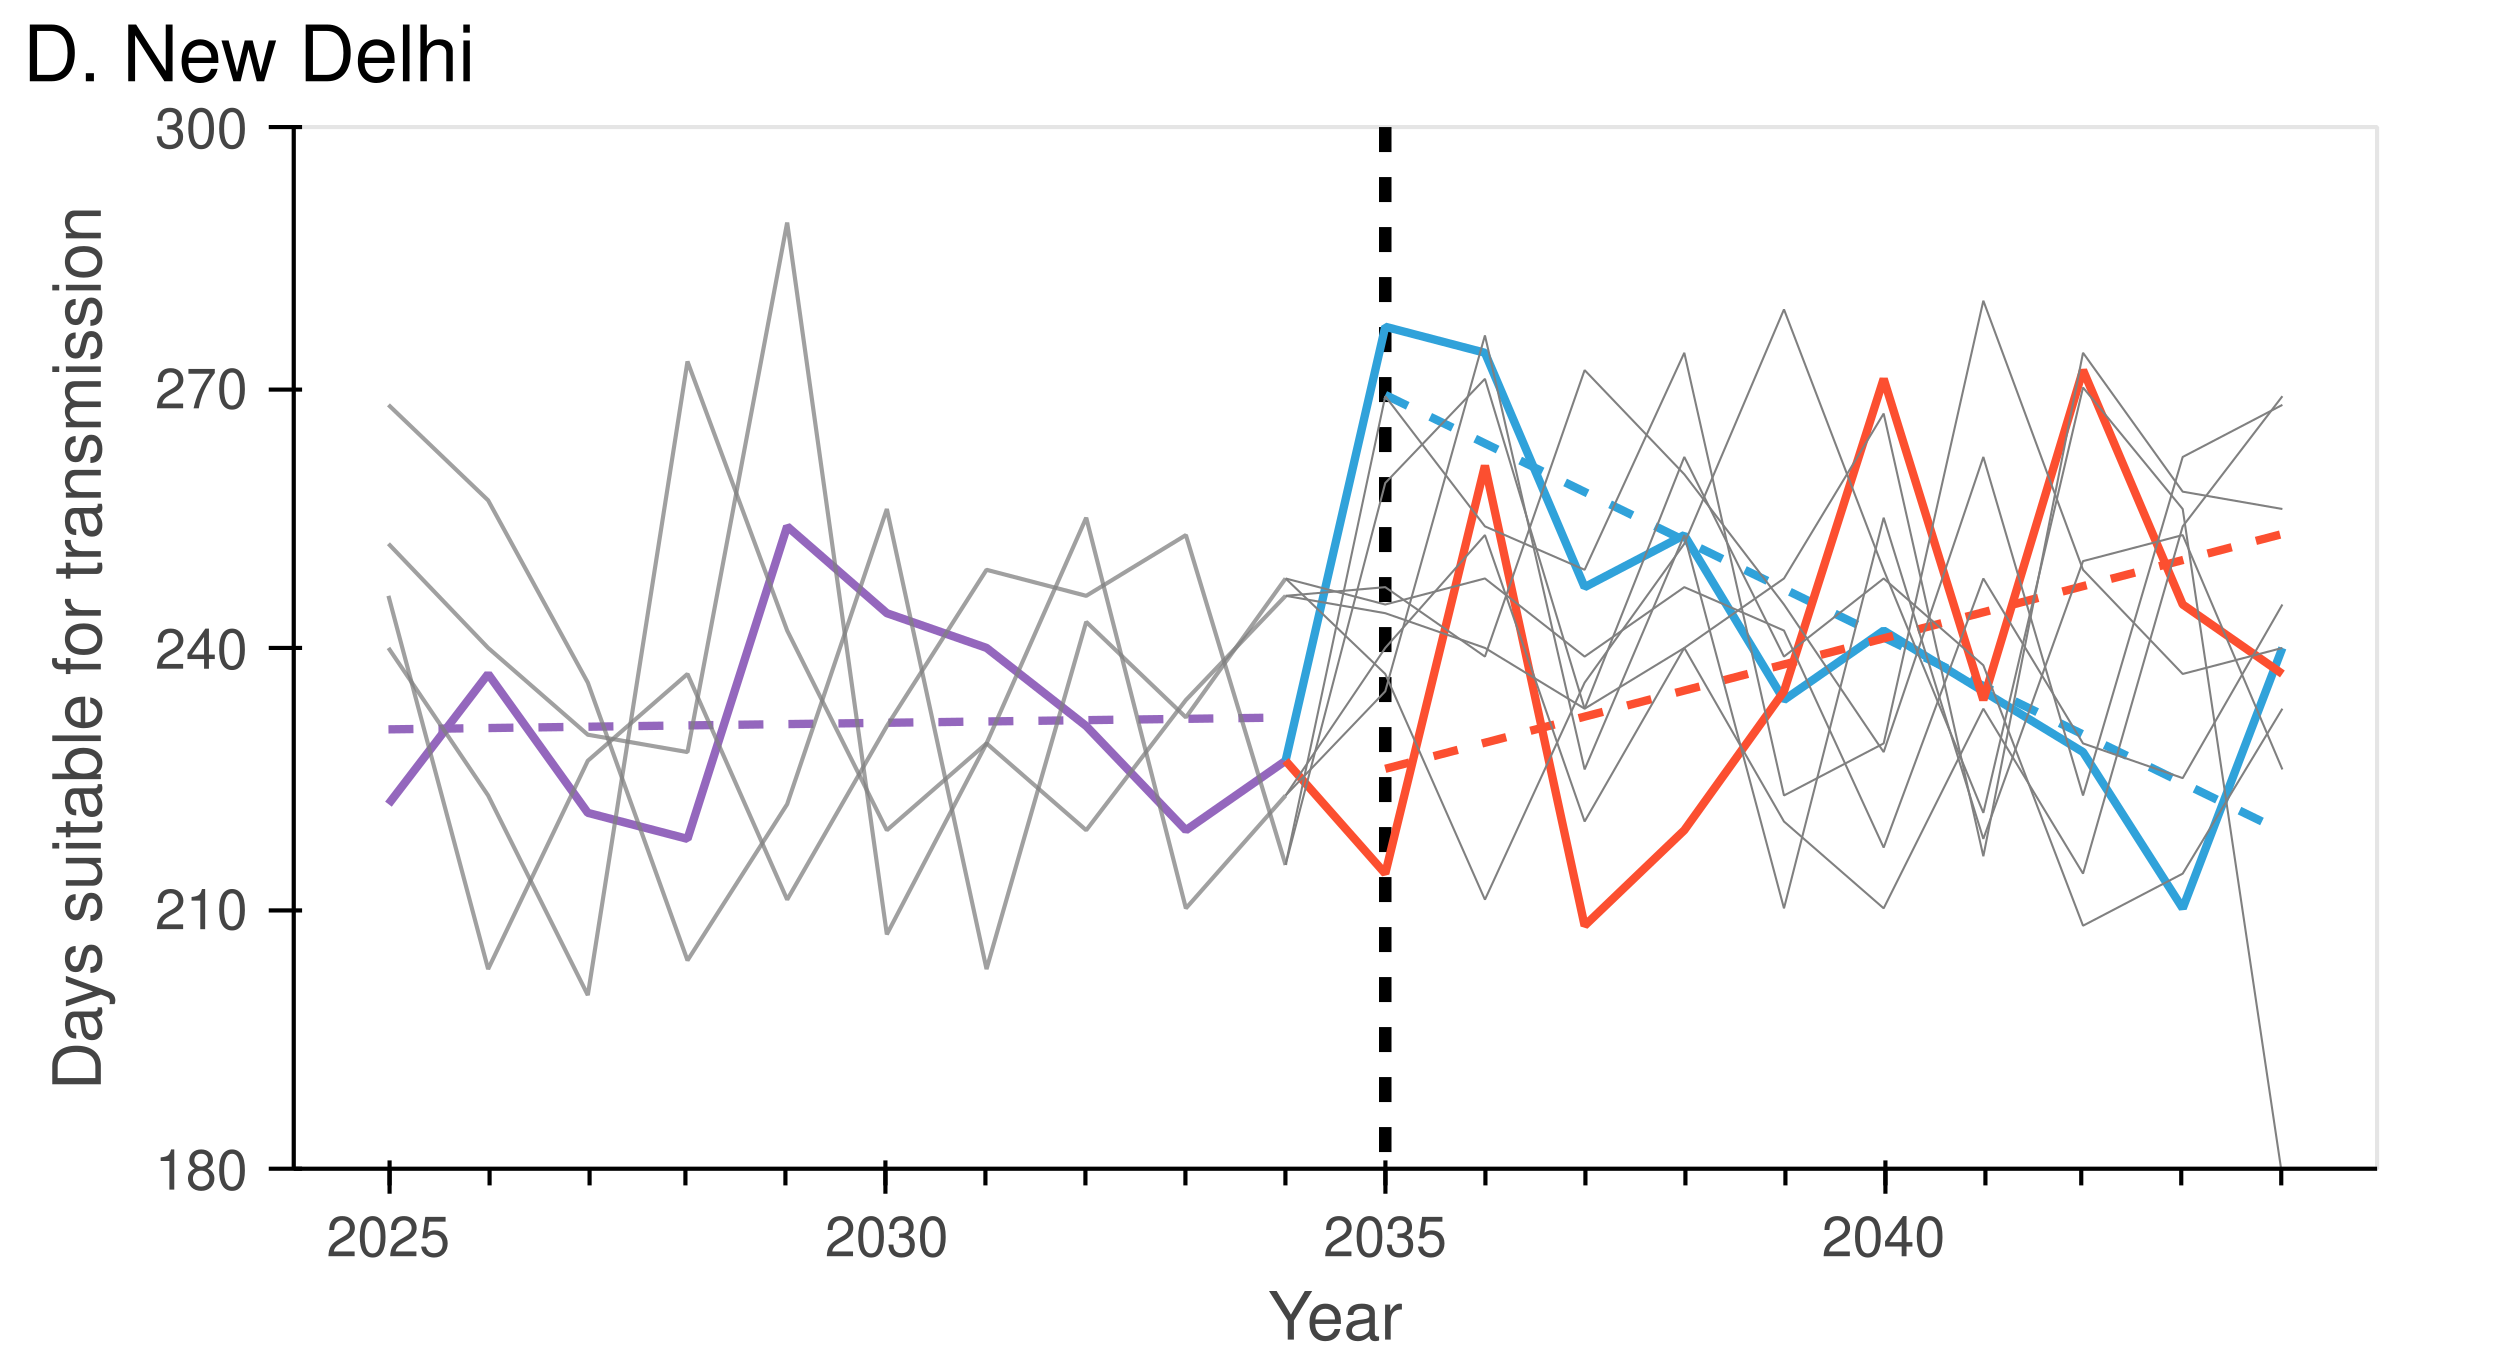
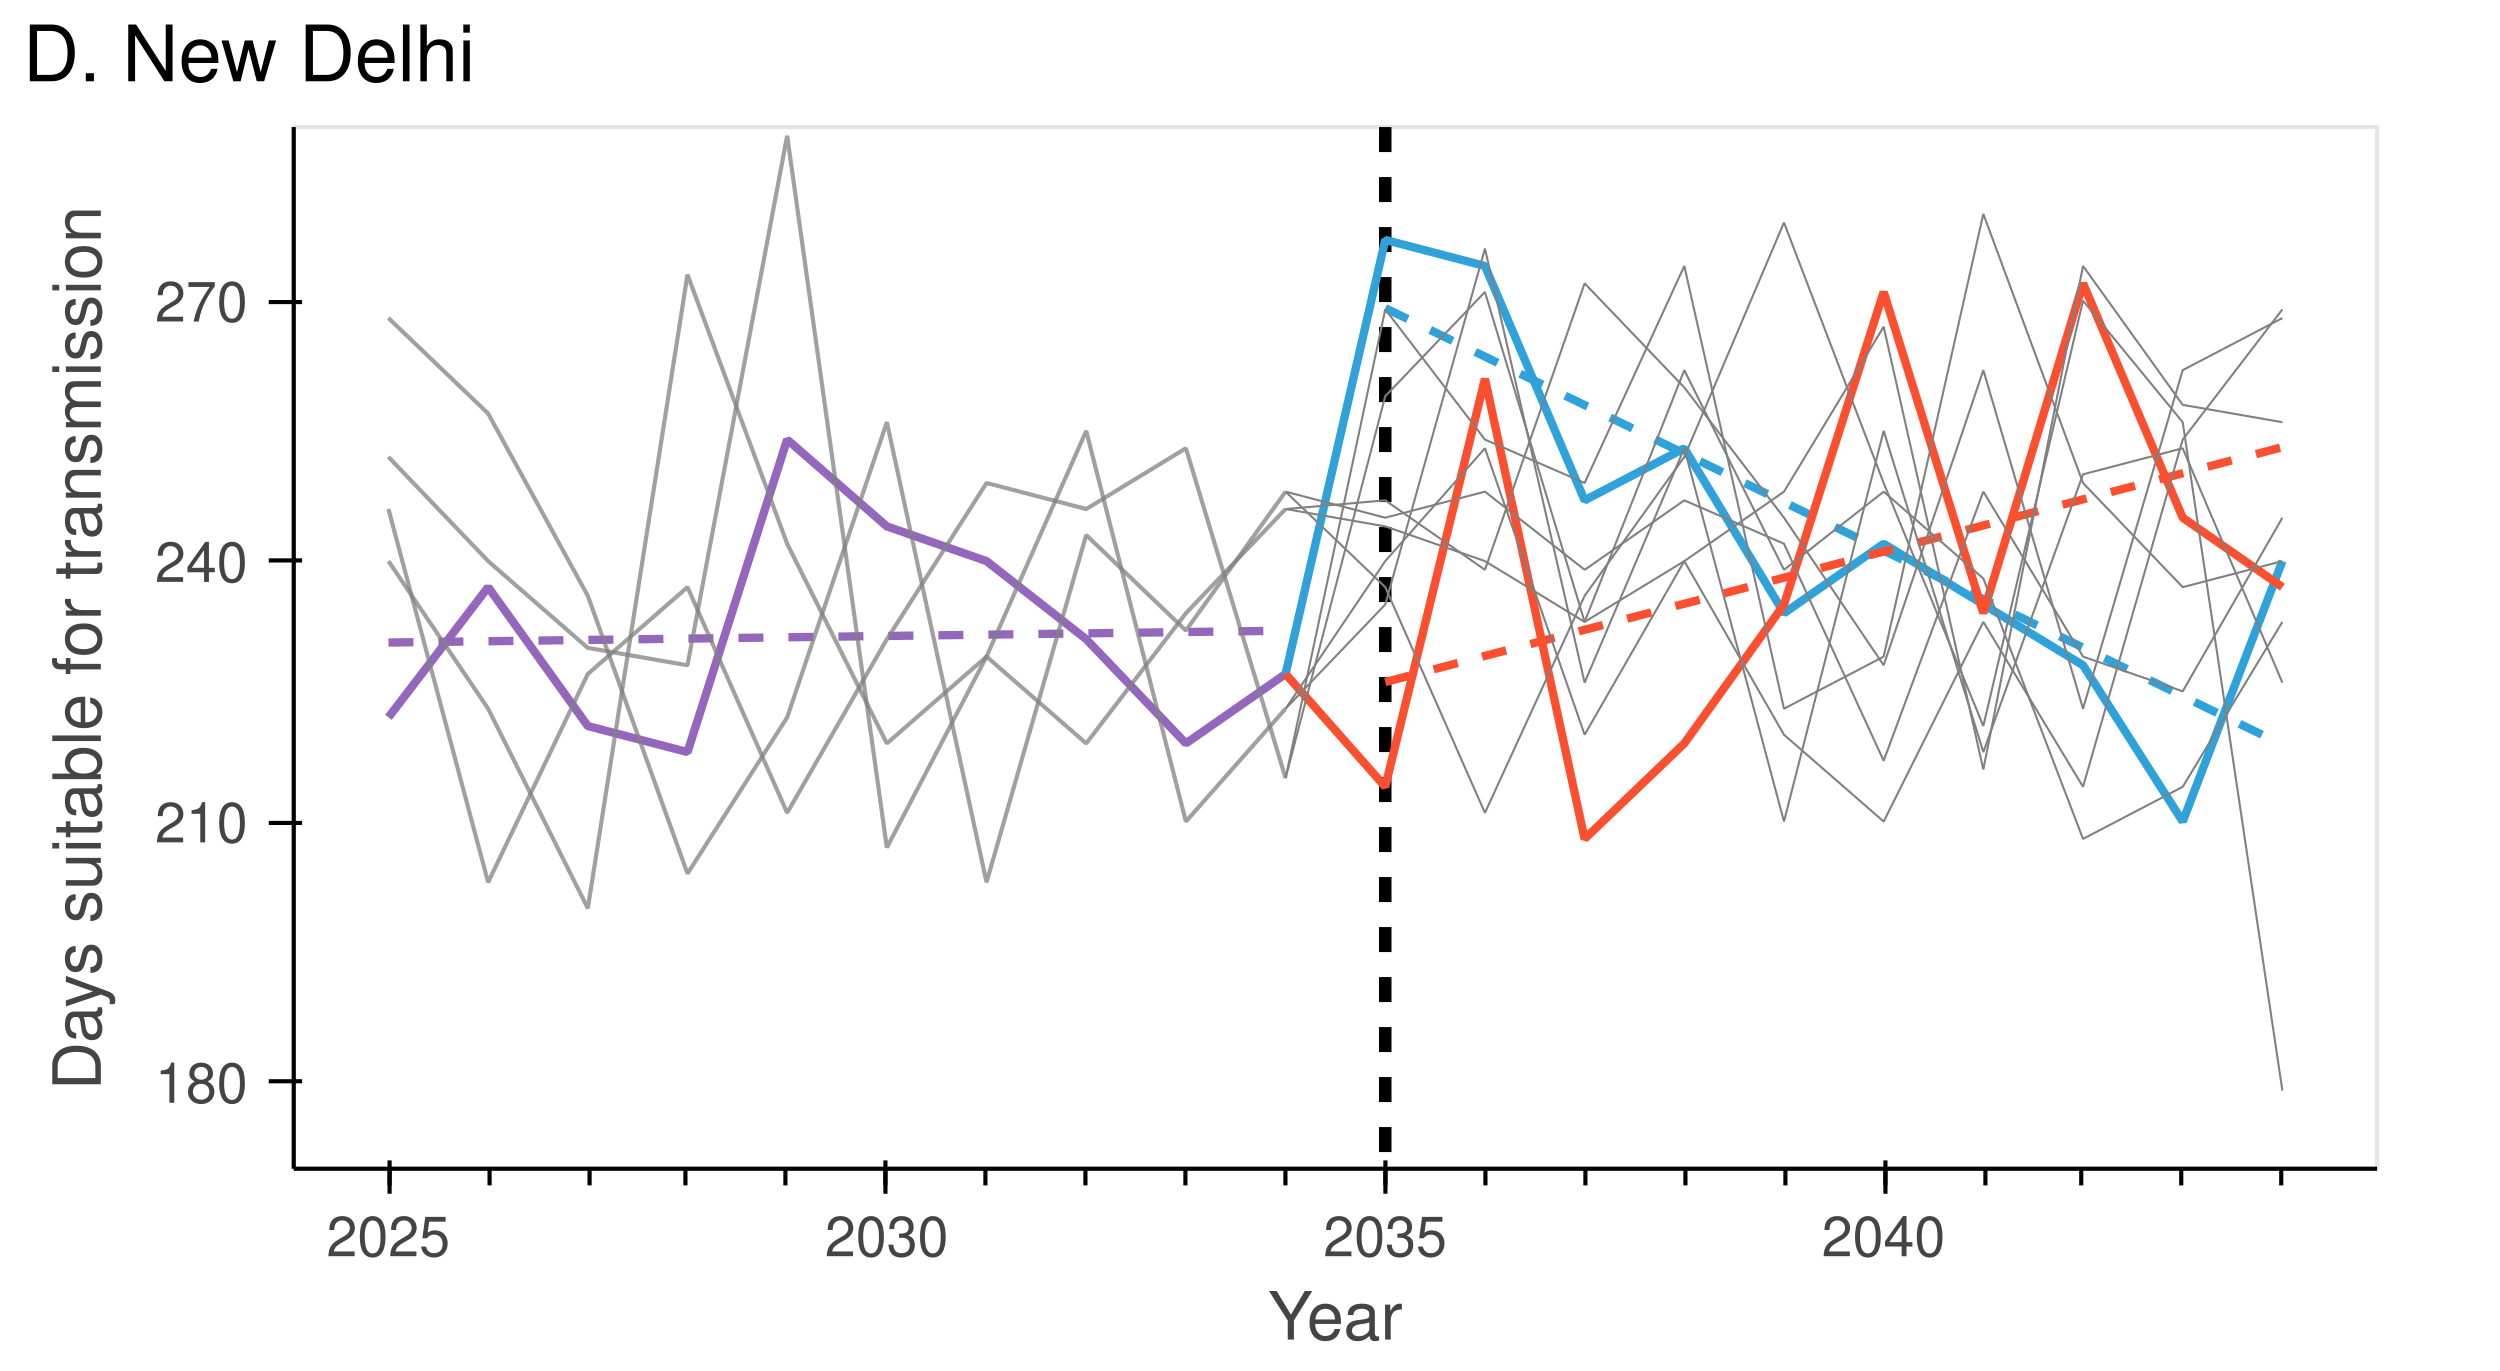
<svg xmlns="http://www.w3.org/2000/svg" version="1.1" width="600" height="329">
  <defs>
-     <clipPath id="wFftbDBOyaaT">
+     <clipPath id="svsTRHAwxMSt">
      <path fill="none" stroke="none" d="M 70.5 30.5 L 570.5 30.5 L 570.5 280.5 L 70.5 280.5 L 70.5 30.5 Z" />
    </clipPath>
-     <clipPath id="pTnTLRmtGqDW">
+     <clipPath id="cgCizWceIZfp">
      <path fill="none" stroke="none" d="M 70.5 30.5 L 570.5 30.5 L 570.5 280.5 L 70.5 280.5 L 70.5 30.5 Z" />
    </clipPath>
-     <clipPath id="gIXRAQSCoSQE">
+     <clipPath id="fLgBgMkgCTaI">
      <path fill="none" stroke="none" d="M 70.5 30.5 L 570.5 30.5 L 570.5 280.5 L 70.5 280.5 L 70.5 30.5 Z" />
    </clipPath>
-     <clipPath id="OtbQslHZBBNC">
+     <clipPath id="UCROhBvfOpAK">
      <path fill="none" stroke="none" d="M 70.5 30.5 L 570.5 30.5 L 570.5 280.5 L 70.5 280.5 L 70.5 30.5 Z" />
    </clipPath>
-     <clipPath id="GBZhsQJFJEKF">
+     <clipPath id="nVVoyIwukfTk">
      <path fill="none" stroke="none" d="M 70.5 30.5 L 570.5 30.5 L 570.5 280.5 L 70.5 280.5 L 70.5 30.5 Z" />
    </clipPath>
-     <clipPath id="zNUaaTksSOrq">
+     <clipPath id="cJaqObMqWLGV">
      <path fill="none" stroke="none" d="M 70.5 30.5 L 570.5 30.5 L 570.5 280.5 L 70.5 280.5 L 70.5 30.5 Z" />
    </clipPath>
-     <clipPath id="ZtoKfqheoHre">
+     <clipPath id="qMfrsNdPncCM">
      <path fill="none" stroke="none" d="M 70.5 30.5 L 570.5 30.5 L 570.5 280.5 L 70.5 280.5 L 70.5 30.5 Z" />
    </clipPath>
-     <clipPath id="NIVyodINcBWl">
+     <clipPath id="QQmuopqMhmPf">
      <path fill="none" stroke="none" d="M 70.5 30.5 L 570.5 30.5 L 570.5 280.5 L 70.5 280.5 L 70.5 30.5 Z" />
    </clipPath>
-     <clipPath id="IQiGNRmMrwLu">
+     <clipPath id="SEiEMHEcEnxG">
      <path fill="none" stroke="none" d="M 70.5 30.5 L 570.5 30.5 L 570.5 280.5 L 70.5 280.5 L 70.5 30.5 Z" />
    </clipPath>
-     <clipPath id="coJBtGKBkKXs">
+     <clipPath id="uvwqGJzzzQqP">
      <path fill="none" stroke="none" d="M 70.5 30.5 L 570.5 30.5 L 570.5 280.5 L 70.5 280.5 L 70.5 30.5 Z" />
    </clipPath>
-     <clipPath id="TFhRiTetbTKN">
+     <clipPath id="oFFQQDRiZFOR">
      <path fill="none" stroke="none" d="M 70.5 30.5 L 570.5 30.5 L 570.5 280.5 L 70.5 280.5 L 70.5 30.5 Z" />
    </clipPath>
-     <clipPath id="NTXTHiqxEMmE">
+     <clipPath id="SRmbgHTIBNvN">
      <path fill="none" stroke="none" d="M 70.5 30.5 L 570.5 30.5 L 570.5 280.5 L 70.5 280.5 L 70.5 30.5 Z" />
    </clipPath>
-     <clipPath id="qHtWLBDTMand">
+     <clipPath id="UqWSXNaIktxa">
      <path fill="none" stroke="none" d="M 70.5 30.5 L 570.5 30.5 L 570.5 280.5 L 70.5 280.5 L 70.5 30.5 Z" />
    </clipPath>
-     <clipPath id="FUvTzPeRsSLw">
+     <clipPath id="UqKPuugTACgC">
      <path fill="none" stroke="none" d="M 70.5 30.5 L 570.5 30.5 L 570.5 280.5 L 70.5 280.5 L 70.5 30.5 Z" />
    </clipPath>
-     <clipPath id="RNneWLlaEzLg">
+     <clipPath id="RsSElMfVTTDy">
      <path fill="none" stroke="none" d="M 70.5 30.5 L 570.5 30.5 L 570.5 280.5 L 70.5 280.5 L 70.5 30.5 Z" />
    </clipPath>
-     <clipPath id="kZLfvtFmQawt">
+     <clipPath id="wfsxTgqdPHxN">
      <path fill="none" stroke="none" d="M 70.5 30.5 L 570.5 30.5 L 570.5 280.5 L 70.5 280.5 L 70.5 30.5 Z" />
    </clipPath>
-     <clipPath id="kFHTTqvmQIvt">
+     <clipPath id="AtRubezBlbqw">
      <path fill="none" stroke="none" d="M 70.5 30.5 L 570.5 30.5 L 570.5 280.5 L 70.5 280.5 L 70.5 30.5 Z" />
    </clipPath>
-     <clipPath id="lzKWwbZtoIZB">
+     <clipPath id="BMhZAZXFCCTS">
      <path fill="none" stroke="none" d="M 70.5 30.5 L 570.5 30.5 L 570.5 280.5 L 70.5 280.5 L 70.5 30.5 Z" />
    </clipPath>
-     <clipPath id="fuVhKTEkaaVM">
+     <clipPath id="XLZyxCKFvXwF">
      <path fill="none" stroke="none" d="M 70.5 30.5 L 570.5 30.5 L 570.5 280.5 L 70.5 280.5 L 70.5 30.5 Z" />
    </clipPath>
-     <clipPath id="xfGLxHrXHiOT">
+     <clipPath id="MbQFAnazQqyJ">
      <path fill="none" stroke="none" d="M 70.5 30.5 L 570.5 30.5 L 570.5 280.5 L 70.5 280.5 L 70.5 30.5 Z" />
    </clipPath>
-     <clipPath id="fxiOSHBgQaGT">
+     <clipPath id="aOEdTRhJrTRA">
      <path fill="none" stroke="none" d="M 70.5 30.5 L 570.5 30.5 L 570.5 280.5 L 70.5 280.5 L 70.5 30.5 Z" />
    </clipPath>
-     <clipPath id="qbxpTsWZWCRT">
+     <clipPath id="ZslGPxLZScTL">
      <path fill="none" stroke="none" d="M 70.5 30.5 L 570.5 30.5 L 570.5 280.5 L 70.5 280.5 L 70.5 30.5 Z" />
    </clipPath>
-     <clipPath id="tJTisgEPUMRP">
+     <clipPath id="NFSJUwJcgKqL">
      <path fill="none" stroke="none" d="M 70.5 30.5 L 570.5 30.5 L 570.5 280.5 L 70.5 280.5 L 70.5 30.5 Z" />
    </clipPath>
  </defs>
  <path fill="none" stroke="#e5e5e5" paint-order="fill" d="M 70.5 30.5 L 570.5 30.5 L 570.5 280.5 L 70.5 280.5 L 70.5 30.5 Z" stroke-linejoin="bevel" stroke-miterlimit="10" />
-   <path fill="none" stroke="black" paint-order="fill" d="M 332.462 30.5 L 332.462 280.5" stroke-linejoin="bevel" stroke-miterlimit="10" stroke-width="3" stroke-dasharray="6" clip-path="url(#gIXRAQSCoSQE)" />
-   <path fill="none" stroke="#9467bd" paint-order="fill" d="M 93.227 193 L 117.151 161.75 L 141.074 195.083 L 164.998 201.333 L 188.921 126.333 L 212.844 147.167 L 236.768 155.5 L 260.691 174.25 L 284.615 199.25 L 308.538 182.583" stroke-linejoin="bevel" stroke-miterlimit="10" stroke-width="2" clip-path="url(#OtbQslHZBBNC)" />
-   <path fill="none" stroke="#9467bd" paint-order="fill" d="M 93.227 175.045 L 117.151 174.73 L 141.074 174.414 L 164.998 174.098 L 188.921 173.783 L 212.844 173.467 L 236.768 173.152 L 260.691 172.836 L 284.615 172.52 L 308.538 172.205" stroke-linejoin="bevel" stroke-miterlimit="10" stroke-width="2" stroke-dasharray="6" clip-path="url(#GBZhsQJFJEKF)" />
-   <path fill="none" stroke="#30a2da" paint-order="fill" d="M 308.538 182.583 L 332.462 78.417 L 356.385 84.667 L 380.309 140.917 L 404.232 128.417 L 428.156 168 L 452.079 151.333 L 476.002 165.917 L 499.926 180.5 L 523.849 218 L 547.773 155.5" stroke-linejoin="bevel" stroke-miterlimit="10" stroke-width="2" clip-path="url(#zNUaaTksSOrq)" />
-   <path fill="none" stroke="#30a2da" paint-order="fill" d="M 332.462 94.78 L 356.385 106.422 L 380.309 118.063 L 404.232 129.705 L 428.156 141.346 L 452.079 152.987 L 476.002 164.629 L 499.926 176.27 L 523.849 187.912 L 547.773 199.553" stroke-linejoin="bevel" stroke-miterlimit="10" stroke-width="2" stroke-dasharray="6" clip-path="url(#ZtoKfqheoHre)" />
-   <path fill="none" stroke="#fc4f30" paint-order="fill" d="M 308.538 182.583 L 332.462 209.667 L 356.385 111.75 L 380.309 222.167 L 404.232 199.25 L 428.156 165.917 L 452.079 90.917 L 476.002 168 L 499.926 88.833 L 523.849 145.083 L 547.773 161.75" stroke-linejoin="bevel" stroke-miterlimit="10" stroke-width="2" clip-path="url(#NIVyodINcBWl)" />
-   <path fill="none" stroke="#fc4f30" paint-order="fill" d="M 332.462 184.515 L 356.385 178.253 L 380.309 171.99 L 404.232 165.727 L 428.156 159.465 L 452.079 153.202 L 476.002 146.939 L 499.926 140.677 L 523.849 134.414 L 547.773 128.152" stroke-linejoin="bevel" stroke-miterlimit="10" stroke-width="2" stroke-dasharray="6" clip-path="url(#IQiGNRmMrwLu)" />
-   <path fill="none" stroke="rgb(128,128,128)" paint-order="fill" d="M 93.227 143 L 117.151 232.583 L 141.074 182.583 L 164.998 161.75 L 188.921 215.917 L 212.844 174.25 L 236.768 136.75 L 260.691 143 L 284.615 128.417 L 308.538 207.583" stroke-opacity="0.749" stroke-linejoin="bevel" stroke-miterlimit="10" clip-path="url(#coJBtGKBkKXs)" />
-   <path fill="none" stroke="grey" paint-order="fill" d="M 308.538 207.583 L 332.462 95.083 L 356.385 126.333 L 380.309 136.75 L 404.232 84.667 L 428.156 190.917 L 452.079 178.417 L 476.002 72.167 L 499.926 136.75 L 523.849 161.75 L 547.773 155.5" stroke-linejoin="bevel" stroke-miterlimit="10" stroke-width="0.5" clip-path="url(#TFhRiTetbTKN)" />
-   <path fill="none" stroke="grey" paint-order="fill" d="M 308.538 207.583 L 332.462 115.917 L 356.385 90.917 L 380.309 170.083 L 404.232 155.5 L 428.156 138.833 L 452.079 99.25 L 476.002 205.5 L 499.926 84.667 L 523.849 118 L 547.773 122.167" stroke-linejoin="bevel" stroke-miterlimit="10" stroke-width="0.5" clip-path="url(#NTXTHiqxEMmE)" />
-   <path fill="none" stroke="rgb(128,128,128)" paint-order="fill" d="M 93.227 130.5 L 117.151 155.5 L 141.074 176.333 L 164.998 180.5 L 188.921 53.417 L 212.844 224.25 L 236.768 178.417 L 260.691 124.25 L 284.615 218 L 308.538 190.917" stroke-opacity="0.749" stroke-linejoin="bevel" stroke-miterlimit="10" clip-path="url(#qHtWLBDTMand)" />
-   <path fill="none" stroke="grey" paint-order="fill" d="M 308.538 190.917 L 332.462 165.917 L 356.385 80.5 L 380.309 184.667 L 404.232 128.417 L 428.156 218 L 452.079 124.25 L 476.002 201.333 L 499.926 134.667 L 523.849 128.417 L 547.773 184.667" stroke-linejoin="bevel" stroke-miterlimit="10" stroke-width="0.5" clip-path="url(#FUvTzPeRsSLw)" />
-   <path fill="none" stroke="grey" paint-order="fill" d="M 308.538 190.917 L 332.462 155.5 L 356.385 128.417 L 380.309 197.167 L 404.232 155.5 L 428.156 197.167 L 452.079 218 L 476.002 170.083 L 499.926 209.667 L 523.849 126.333 L 547.773 95.083" stroke-linejoin="bevel" stroke-miterlimit="10" stroke-width="0.5" clip-path="url(#RNneWLlaEzLg)" />
-   <path fill="none" stroke="rgb(128,128,128)" paint-order="fill" d="M 93.227 155.5 L 117.151 190.917 L 141.074 238.833 L 164.998 86.75 L 188.921 151.333 L 212.844 199.25 L 236.768 178.417 L 260.691 199.25 L 284.615 168 L 308.538 143" stroke-opacity="0.749" stroke-linejoin="bevel" stroke-miterlimit="10" clip-path="url(#kZLfvtFmQawt)" />
-   <path fill="none" stroke="grey" paint-order="fill" d="M 308.538 143 L 332.462 147.167 L 356.385 155.5 L 380.309 170.083 L 404.232 109.667 L 428.156 157.583 L 452.079 138.833 L 476.002 159.667 L 499.926 222.167 L 523.849 209.667 L 547.773 170.083" stroke-linejoin="bevel" stroke-miterlimit="10" stroke-width="0.5" clip-path="url(#kFHTTqvmQIvt)" />
-   <path fill="none" stroke="grey" paint-order="fill" d="M 308.538 143 L 332.462 140.917 L 356.385 157.583 L 380.309 88.833 L 404.232 113.833 L 428.156 145.083 L 452.079 180.5 L 476.002 109.667 L 499.926 190.917 L 523.849 109.667 L 547.773 97.167" stroke-linejoin="bevel" stroke-miterlimit="10" stroke-width="0.5" clip-path="url(#lzKWwbZtoIZB)" />
-   <path fill="none" stroke="rgb(128,128,128)" paint-order="fill" d="M 93.227 97.167 L 117.151 120.083 L 141.074 163.833 L 164.998 230.5 L 188.921 193 L 212.844 122.167 L 236.768 232.583 L 260.691 149.25 L 284.615 172.167 L 308.538 138.833" stroke-opacity="0.749" stroke-linejoin="bevel" stroke-miterlimit="10" clip-path="url(#fuVhKTEkaaVM)" />
-   <path fill="none" stroke="grey" paint-order="fill" d="M 308.538 138.833 L 332.462 161.75 L 356.385 215.917 L 380.309 163.833 L 404.232 130.5 L 428.156 74.25 L 452.079 136.75 L 476.002 195.083 L 499.926 93 L 523.849 122.167 L 547.773 282.583" stroke-linejoin="bevel" stroke-miterlimit="10" stroke-width="0.5" clip-path="url(#xfGLxHrXHiOT)" />
-   <path fill="none" stroke="grey" paint-order="fill" d="M 308.538 138.833 L 332.462 145.083 L 356.385 138.833 L 380.309 157.583 L 404.232 140.917 L 428.156 151.333 L 452.079 203.417 L 476.002 138.833 L 499.926 178.417 L 523.849 186.75 L 547.773 145.083" stroke-linejoin="bevel" stroke-miterlimit="10" stroke-width="0.5" clip-path="url(#fxiOSHBgQaGT)" />
+   <path fill="none" stroke="black" paint-order="fill" d="M 332.462 30.5 L 332.462 280.5" stroke-linejoin="bevel" stroke-miterlimit="10" stroke-width="3" stroke-dasharray="6" clip-path="url(#fLgBgMkgCTaI)" />
+   <path fill="none" stroke="#9467bd" paint-order="fill" d="M 93.227 172.167 L 117.151 140.917 L 141.074 174.25 L 164.998 180.5 L 188.921 105.5 L 212.844 126.333 L 236.768 134.667 L 260.691 153.417 L 284.615 178.417 L 308.538 161.75" stroke-linejoin="bevel" stroke-miterlimit="10" stroke-width="2" clip-path="url(#UCROhBvfOpAK)" />
+   <path fill="none" stroke="#9467bd" paint-order="fill" d="M 93.227 154.212 L 117.151 153.896 L 141.074 153.581 L 164.998 153.265 L 188.921 152.949 L 212.844 152.634 L 236.768 152.318 L 260.691 152.003 L 284.615 151.687 L 308.538 151.371" stroke-linejoin="bevel" stroke-miterlimit="10" stroke-width="2" stroke-dasharray="6" clip-path="url(#nVVoyIwukfTk)" />
+   <path fill="none" stroke="#30a2da" paint-order="fill" d="M 308.538 161.75 L 332.462 57.583 L 356.385 63.833 L 380.309 120.083 L 404.232 107.583 L 428.156 147.167 L 452.079 130.5 L 476.002 145.083 L 499.926 159.667 L 523.849 197.167 L 547.773 134.667" stroke-linejoin="bevel" stroke-miterlimit="10" stroke-width="2" clip-path="url(#cJaqObMqWLGV)" />
+   <path fill="none" stroke="#30a2da" paint-order="fill" d="M 332.462 73.947 L 356.385 85.588 L 380.309 97.23 L 404.232 108.871 L 428.156 120.513 L 452.079 132.154 L 476.002 143.795 L 499.926 155.437 L 523.849 167.078 L 547.773 178.72" stroke-linejoin="bevel" stroke-miterlimit="10" stroke-width="2" stroke-dasharray="6" clip-path="url(#qMfrsNdPncCM)" />
+   <path fill="none" stroke="#fc4f30" paint-order="fill" d="M 308.538 161.75 L 332.462 188.833 L 356.385 90.917 L 380.309 201.333 L 404.232 178.417 L 428.156 145.083 L 452.079 70.083 L 476.002 147.167 L 499.926 68 L 523.849 124.25 L 547.773 140.917" stroke-linejoin="bevel" stroke-miterlimit="10" stroke-width="2" clip-path="url(#QQmuopqMhmPf)" />
+   <path fill="none" stroke="#fc4f30" paint-order="fill" d="M 332.462 163.682 L 356.385 157.419 L 380.309 151.157 L 404.232 144.894 L 428.156 138.631 L 452.079 132.369 L 476.002 126.106 L 499.926 119.843 L 523.849 113.581 L 547.773 107.318" stroke-linejoin="bevel" stroke-miterlimit="10" stroke-width="2" stroke-dasharray="6" clip-path="url(#SEiEMHEcEnxG)" />
+   <path fill="none" stroke="rgb(128,128,128)" paint-order="fill" d="M 93.227 122.167 L 117.151 211.75 L 141.074 161.75 L 164.998 140.917 L 188.921 195.083 L 212.844 153.417 L 236.768 115.917 L 260.691 122.167 L 284.615 107.583 L 308.538 186.75" stroke-opacity="0.749" stroke-linejoin="bevel" stroke-miterlimit="10" clip-path="url(#uvwqGJzzzQqP)" />
+   <path fill="none" stroke="grey" paint-order="fill" d="M 308.538 186.75 L 332.462 74.25 L 356.385 105.5 L 380.309 115.917 L 404.232 63.833 L 428.156 170.083 L 452.079 157.583 L 476.002 51.333 L 499.926 115.917 L 523.849 140.917 L 547.773 134.667" stroke-linejoin="bevel" stroke-miterlimit="10" stroke-width="0.5" clip-path="url(#oFFQQDRiZFOR)" />
+   <path fill="none" stroke="grey" paint-order="fill" d="M 308.538 186.75 L 332.462 95.083 L 356.385 70.083 L 380.309 149.25 L 404.232 134.667 L 428.156 118 L 452.079 78.417 L 476.002 184.667 L 499.926 63.833 L 523.849 97.167 L 547.773 101.333" stroke-linejoin="bevel" stroke-miterlimit="10" stroke-width="0.5" clip-path="url(#SRmbgHTIBNvN)" />
+   <path fill="none" stroke="rgb(128,128,128)" paint-order="fill" d="M 93.227 109.667 L 117.151 134.667 L 141.074 155.5 L 164.998 159.667 L 188.921 32.583 L 212.844 203.417 L 236.768 157.583 L 260.691 103.417 L 284.615 197.167 L 308.538 170.083" stroke-opacity="0.749" stroke-linejoin="bevel" stroke-miterlimit="10" clip-path="url(#UqWSXNaIktxa)" />
+   <path fill="none" stroke="grey" paint-order="fill" d="M 308.538 170.083 L 332.462 145.083 L 356.385 59.667 L 380.309 163.833 L 404.232 107.583 L 428.156 197.167 L 452.079 103.417 L 476.002 180.5 L 499.926 113.833 L 523.849 107.583 L 547.773 163.833" stroke-linejoin="bevel" stroke-miterlimit="10" stroke-width="0.5" clip-path="url(#UqKPuugTACgC)" />
+   <path fill="none" stroke="grey" paint-order="fill" d="M 308.538 170.083 L 332.462 134.667 L 356.385 107.583 L 380.309 176.333 L 404.232 134.667 L 428.156 176.333 L 452.079 197.167 L 476.002 149.25 L 499.926 188.833 L 523.849 105.5 L 547.773 74.25" stroke-linejoin="bevel" stroke-miterlimit="10" stroke-width="0.5" clip-path="url(#RsSElMfVTTDy)" />
+   <path fill="none" stroke="rgb(128,128,128)" paint-order="fill" d="M 93.227 134.667 L 117.151 170.083 L 141.074 218 L 164.998 65.917 L 188.921 130.5 L 212.844 178.417 L 236.768 157.583 L 260.691 178.417 L 284.615 147.167 L 308.538 122.167" stroke-opacity="0.749" stroke-linejoin="bevel" stroke-miterlimit="10" clip-path="url(#wfsxTgqdPHxN)" />
+   <path fill="none" stroke="grey" paint-order="fill" d="M 308.538 122.167 L 332.462 126.333 L 356.385 134.667 L 380.309 149.25 L 404.232 88.833 L 428.156 136.75 L 452.079 118 L 476.002 138.833 L 499.926 201.333 L 523.849 188.833 L 547.773 149.25" stroke-linejoin="bevel" stroke-miterlimit="10" stroke-width="0.5" clip-path="url(#AtRubezBlbqw)" />
+   <path fill="none" stroke="grey" paint-order="fill" d="M 308.538 122.167 L 332.462 120.083 L 356.385 136.75 L 380.309 68 L 404.232 93 L 428.156 124.25 L 452.079 159.667 L 476.002 88.833 L 499.926 170.083 L 523.849 88.833 L 547.773 76.333" stroke-linejoin="bevel" stroke-miterlimit="10" stroke-width="0.5" clip-path="url(#BMhZAZXFCCTS)" />
+   <path fill="none" stroke="rgb(128,128,128)" paint-order="fill" d="M 93.227 76.333 L 117.151 99.25 L 141.074 143 L 164.998 209.667 L 188.921 172.167 L 212.844 101.333 L 236.768 211.75 L 260.691 128.417 L 284.615 151.333 L 308.538 118" stroke-opacity="0.749" stroke-linejoin="bevel" stroke-miterlimit="10" clip-path="url(#XLZyxCKFvXwF)" />
+   <path fill="none" stroke="grey" paint-order="fill" d="M 308.538 118 L 332.462 140.917 L 356.385 195.083 L 380.309 143 L 404.232 109.667 L 428.156 53.417 L 452.079 115.917 L 476.002 174.25 L 499.926 72.167 L 523.849 101.333 L 547.773 261.75" stroke-linejoin="bevel" stroke-miterlimit="10" stroke-width="0.5" clip-path="url(#MbQFAnazQqyJ)" />
+   <path fill="none" stroke="grey" paint-order="fill" d="M 308.538 118 L 332.462 124.25 L 356.385 118 L 380.309 136.75 L 404.232 120.083 L 428.156 130.5 L 452.079 182.583 L 476.002 118 L 499.926 157.583 L 523.849 165.917 L 547.773 124.25" stroke-linejoin="bevel" stroke-miterlimit="10" stroke-width="0.5" clip-path="url(#aOEdTRhJrTRA)" />
  <path fill="none" stroke="black" paint-order="fill" d="M 70.5 280.5 L 570.5 280.5" stroke-linejoin="bevel" stroke-miterlimit="10" />
  <path fill="none" stroke="black" paint-order="fill" d="M 93.5 286.5 L 93.5 278.5 M 212.5 286.5 L 212.5 278.5 M 332.5 286.5 L 332.5 278.5 M 452.5 286.5 L 452.5 278.5" stroke-linejoin="bevel" stroke-miterlimit="10" />
  <path fill="none" stroke="black" paint-order="fill" d="M 93.5 284.5 L 93.5 280.5 M 117.5 284.5 L 117.5 280.5 M 141.5 284.5 L 141.5 280.5 M 164.5 284.5 L 164.5 280.5 M 188.5 284.5 L 188.5 280.5 M 212.5 284.5 L 212.5 280.5 M 236.5 284.5 L 236.5 280.5 M 260.5 284.5 L 260.5 280.5 M 284.5 284.5 L 284.5 280.5 M 308.5 284.5 L 308.5 280.5 M 332.5 284.5 L 332.5 280.5 M 356.5 284.5 L 356.5 280.5 M 380.5 284.5 L 380.5 280.5 M 404.5 284.5 L 404.5 280.5 M 428.5 284.5 L 428.5 280.5 M 452.5 284.5 L 452.5 280.5 M 476.5 284.5 L 476.5 280.5 M 499.5 284.5 L 499.5 280.5 M 523.5 284.5 L 523.5 280.5 M 547.5 284.5 L 547.5 280.5" stroke-linejoin="bevel" stroke-miterlimit="10" />
  <text fill="#444444" stroke="none" font-family="helvetica" font-size="10pt" font-style="normal" font-weight="normal" text-decoration="normal" x="77.861" y="301" text-anchor="start" dominant-baseline="alphabetic" transform="matrix(1, 0, 0, 1, 0.5, 0.5)">2025</text>
  <text fill="none" stroke="rgb(0,0,0)" font-family="helvetica" font-size="10pt" font-style="normal" font-weight="normal" text-decoration="normal" x="77.861" y="301" text-anchor="start" dominant-baseline="alphabetic" transform="matrix(1, 0, 0, 1, 0.5, 0.5)" stroke-opacity="0" stroke-linejoin="bevel" stroke-miterlimit="10">2025</text>
  <text fill="#444444" stroke="none" font-family="helvetica" font-size="10pt" font-style="normal" font-weight="normal" text-decoration="normal" x="197.478" y="301" text-anchor="start" dominant-baseline="alphabetic" transform="matrix(1, 0, 0, 1, 0.5, 0.5)">2030</text>
  <text fill="none" stroke="rgb(0,0,0)" font-family="helvetica" font-size="10pt" font-style="normal" font-weight="normal" text-decoration="normal" x="197.478" y="301" text-anchor="start" dominant-baseline="alphabetic" transform="matrix(1, 0, 0, 1, 0.5, 0.5)" stroke-opacity="0" stroke-linejoin="bevel" stroke-miterlimit="10">2030</text>
  <text fill="#444444" stroke="none" font-family="helvetica" font-size="10pt" font-style="normal" font-weight="normal" text-decoration="normal" x="317.095" y="301" text-anchor="start" dominant-baseline="alphabetic" transform="matrix(1, 0, 0, 1, 0.5, 0.5)">2035</text>
  <text fill="none" stroke="rgb(0,0,0)" font-family="helvetica" font-size="10pt" font-style="normal" font-weight="normal" text-decoration="normal" x="317.095" y="301" text-anchor="start" dominant-baseline="alphabetic" transform="matrix(1, 0, 0, 1, 0.5, 0.5)" stroke-opacity="0" stroke-linejoin="bevel" stroke-miterlimit="10">2035</text>
  <text fill="#444444" stroke="none" font-family="helvetica" font-size="10pt" font-style="normal" font-weight="normal" text-decoration="normal" x="436.712" y="301" text-anchor="start" dominant-baseline="alphabetic" transform="matrix(1, 0, 0, 1, 0.5, 0.5)">2040</text>
  <text fill="none" stroke="rgb(0,0,0)" font-family="helvetica" font-size="10pt" font-style="normal" font-weight="normal" text-decoration="normal" x="436.712" y="301" text-anchor="start" dominant-baseline="alphabetic" transform="matrix(1, 0, 0, 1, 0.5, 0.5)" stroke-opacity="0" stroke-linejoin="bevel" stroke-miterlimit="10">2040</text>
  <text fill="#444444" stroke="none" font-family="helvetica" font-size="12pt" font-style="normal" font-weight="normal" text-decoration="normal" x="303.85" y="321" text-anchor="start" dominant-baseline="alphabetic" transform="matrix(1, 0, 0, 1, 0.5, 0.5)">Year</text>
  <text fill="none" stroke="rgb(0,0,0)" font-family="helvetica" font-size="12pt" font-style="normal" font-weight="normal" text-decoration="normal" x="303.85" y="321" text-anchor="start" dominant-baseline="alphabetic" transform="matrix(1, 0, 0, 1, 0.5, 0.5)" stroke-opacity="0" stroke-linejoin="bevel" stroke-miterlimit="10">Year</text>
  <path fill="none" stroke="black" paint-order="fill" d="M 70.5 280.5 L 70.5 30.5" stroke-linejoin="bevel" stroke-miterlimit="10" />
-   <path fill="none" stroke="black" paint-order="fill" d="M 64.5 280.5 L 72.5 280.5 M 64.5 218.5 L 72.5 218.5 M 64.5 155.5 L 72.5 155.5 M 64.5 93.5 L 72.5 93.5 M 64.5 30.5 L 72.5 30.5" stroke-linejoin="bevel" stroke-miterlimit="10" />
+   <path fill="none" stroke="black" paint-order="fill" d="M 64.5 259.5 L 72.5 259.5 M 64.5 197.5 L 72.5 197.5 M 64.5 134.5 L 72.5 134.5 M 64.5 72.5 L 72.5 72.5" stroke-linejoin="bevel" stroke-miterlimit="10" />
  <path fill="none" stroke="black" paint-order="fill" d="" stroke-linejoin="bevel" stroke-miterlimit="10" />
-   <text fill="#444444" stroke="none" font-family="helvetica" font-size="10pt" font-style="normal" font-weight="normal" text-decoration="normal" x="36.7" y="285" text-anchor="start" dominant-baseline="alphabetic" transform="matrix(1, 0, 0, 1, 0.5, 0.5)">180</text>
-   <text fill="none" stroke="rgb(0,0,0)" font-family="helvetica" font-size="10pt" font-style="normal" font-weight="normal" text-decoration="normal" x="36.7" y="285" text-anchor="start" dominant-baseline="alphabetic" transform="matrix(1, 0, 0, 1, 0.5, 0.5)" stroke-opacity="0" stroke-linejoin="bevel" stroke-miterlimit="10">180</text>
-   <text fill="#444444" stroke="none" font-family="helvetica" font-size="10pt" font-style="normal" font-weight="normal" text-decoration="normal" x="36.7" y="222.5" text-anchor="start" dominant-baseline="alphabetic" transform="matrix(1, 0, 0, 1, 0.5, 0.5)">210</text>
-   <text fill="none" stroke="rgb(0,0,0)" font-family="helvetica" font-size="10pt" font-style="normal" font-weight="normal" text-decoration="normal" x="36.7" y="222.5" text-anchor="start" dominant-baseline="alphabetic" transform="matrix(1, 0, 0, 1, 0.5, 0.5)" stroke-opacity="0" stroke-linejoin="bevel" stroke-miterlimit="10">210</text>
-   <text fill="#444444" stroke="none" font-family="helvetica" font-size="10pt" font-style="normal" font-weight="normal" text-decoration="normal" x="36.7" y="160" text-anchor="start" dominant-baseline="alphabetic" transform="matrix(1, 0, 0, 1, 0.5, 0.5)">240</text>
-   <text fill="none" stroke="rgb(0,0,0)" font-family="helvetica" font-size="10pt" font-style="normal" font-weight="normal" text-decoration="normal" x="36.7" y="160" text-anchor="start" dominant-baseline="alphabetic" transform="matrix(1, 0, 0, 1, 0.5, 0.5)" stroke-opacity="0" stroke-linejoin="bevel" stroke-miterlimit="10">240</text>
-   <text fill="#444444" stroke="none" font-family="helvetica" font-size="10pt" font-style="normal" font-weight="normal" text-decoration="normal" x="36.7" y="97.5" text-anchor="start" dominant-baseline="alphabetic" transform="matrix(1, 0, 0, 1, 0.5, 0.5)">270</text>
-   <text fill="none" stroke="rgb(0,0,0)" font-family="helvetica" font-size="10pt" font-style="normal" font-weight="normal" text-decoration="normal" x="36.7" y="97.5" text-anchor="start" dominant-baseline="alphabetic" transform="matrix(1, 0, 0, 1, 0.5, 0.5)" stroke-opacity="0" stroke-linejoin="bevel" stroke-miterlimit="10">270</text>
-   <text fill="#444444" stroke="none" font-family="helvetica" font-size="10pt" font-style="normal" font-weight="normal" text-decoration="normal" x="36.7" y="35" text-anchor="start" dominant-baseline="alphabetic" transform="matrix(1, 0, 0, 1, 0.5, 0.5)">300</text>
-   <text fill="none" stroke="rgb(0,0,0)" font-family="helvetica" font-size="10pt" font-style="normal" font-weight="normal" text-decoration="normal" x="36.7" y="35" text-anchor="start" dominant-baseline="alphabetic" transform="matrix(1, 0, 0, 1, 0.5, 0.5)" stroke-opacity="0" stroke-linejoin="bevel" stroke-miterlimit="10">300</text>
+   <text fill="#444444" stroke="none" font-family="helvetica" font-size="10pt" font-style="normal" font-weight="normal" text-decoration="normal" x="36.7" y="264.167" text-anchor="start" dominant-baseline="alphabetic" transform="matrix(1, 0, 0, 1, 0.5, 0.5)">180</text>
+   <text fill="none" stroke="rgb(0,0,0)" font-family="helvetica" font-size="10pt" font-style="normal" font-weight="normal" text-decoration="normal" x="36.7" y="264.167" text-anchor="start" dominant-baseline="alphabetic" transform="matrix(1, 0, 0, 1, 0.5, 0.5)" stroke-opacity="0" stroke-linejoin="bevel" stroke-miterlimit="10">180</text>
+   <text fill="#444444" stroke="none" font-family="helvetica" font-size="10pt" font-style="normal" font-weight="normal" text-decoration="normal" x="36.7" y="201.667" text-anchor="start" dominant-baseline="alphabetic" transform="matrix(1, 0, 0, 1, 0.5, 0.5)">210</text>
+   <text fill="none" stroke="rgb(0,0,0)" font-family="helvetica" font-size="10pt" font-style="normal" font-weight="normal" text-decoration="normal" x="36.7" y="201.667" text-anchor="start" dominant-baseline="alphabetic" transform="matrix(1, 0, 0, 1, 0.5, 0.5)" stroke-opacity="0" stroke-linejoin="bevel" stroke-miterlimit="10">210</text>
+   <text fill="#444444" stroke="none" font-family="helvetica" font-size="10pt" font-style="normal" font-weight="normal" text-decoration="normal" x="36.7" y="139.167" text-anchor="start" dominant-baseline="alphabetic" transform="matrix(1, 0, 0, 1, 0.5, 0.5)">240</text>
+   <text fill="none" stroke="rgb(0,0,0)" font-family="helvetica" font-size="10pt" font-style="normal" font-weight="normal" text-decoration="normal" x="36.7" y="139.167" text-anchor="start" dominant-baseline="alphabetic" transform="matrix(1, 0, 0, 1, 0.5, 0.5)" stroke-opacity="0" stroke-linejoin="bevel" stroke-miterlimit="10">240</text>
+   <text fill="#444444" stroke="none" font-family="helvetica" font-size="10pt" font-style="normal" font-weight="normal" text-decoration="normal" x="36.7" y="76.667" text-anchor="start" dominant-baseline="alphabetic" transform="matrix(1, 0, 0, 1, 0.5, 0.5)">270</text>
+   <text fill="none" stroke="rgb(0,0,0)" font-family="helvetica" font-size="10pt" font-style="normal" font-weight="normal" text-decoration="normal" x="36.7" y="76.667" text-anchor="start" dominant-baseline="alphabetic" transform="matrix(1, 0, 0, 1, 0.5, 0.5)" stroke-opacity="0" stroke-linejoin="bevel" stroke-miterlimit="10">270</text>
  <text fill="#444444" stroke="none" font-family="helvetica" font-size="12pt" font-style="normal" font-weight="normal" text-decoration="normal" x="-77.442" y="150" text-anchor="start" dominant-baseline="alphabetic" transform="matrix(6.123233995736766e-17, -1, 1, 6.123233995736766e-17, -125.8, 184.2)">Days suitable for transmission</text>
  <text fill="none" stroke="rgb(0,0,0)" font-family="helvetica" font-size="12pt" font-style="normal" font-weight="normal" text-decoration="normal" x="-77.442" y="150" text-anchor="start" dominant-baseline="alphabetic" transform="matrix(6.123233995736766e-17, -1, 1, 6.123233995736766e-17, -125.8, 184.2)" stroke-opacity="0" stroke-linejoin="bevel" stroke-miterlimit="10">Days suitable for transmission</text>
  <text fill="black" stroke="none" font-family="helvetica" font-size="14pt" font-style="normal" font-weight="normal" text-decoration="normal" x="0" y="14" text-anchor="start" dominant-baseline="alphabetic" transform="matrix(1, 0, 0, 1, 5.5, 5.5)">D. New Delhi</text>
  <text fill="none" stroke="rgb(0,0,0)" font-family="helvetica" font-size="14pt" font-style="normal" font-weight="normal" text-decoration="normal" x="0" y="14" text-anchor="start" dominant-baseline="alphabetic" transform="matrix(1, 0, 0, 1, 5.5, 5.5)" stroke-opacity="0" stroke-linejoin="bevel" stroke-miterlimit="10">D. New Delhi</text>
</svg>
